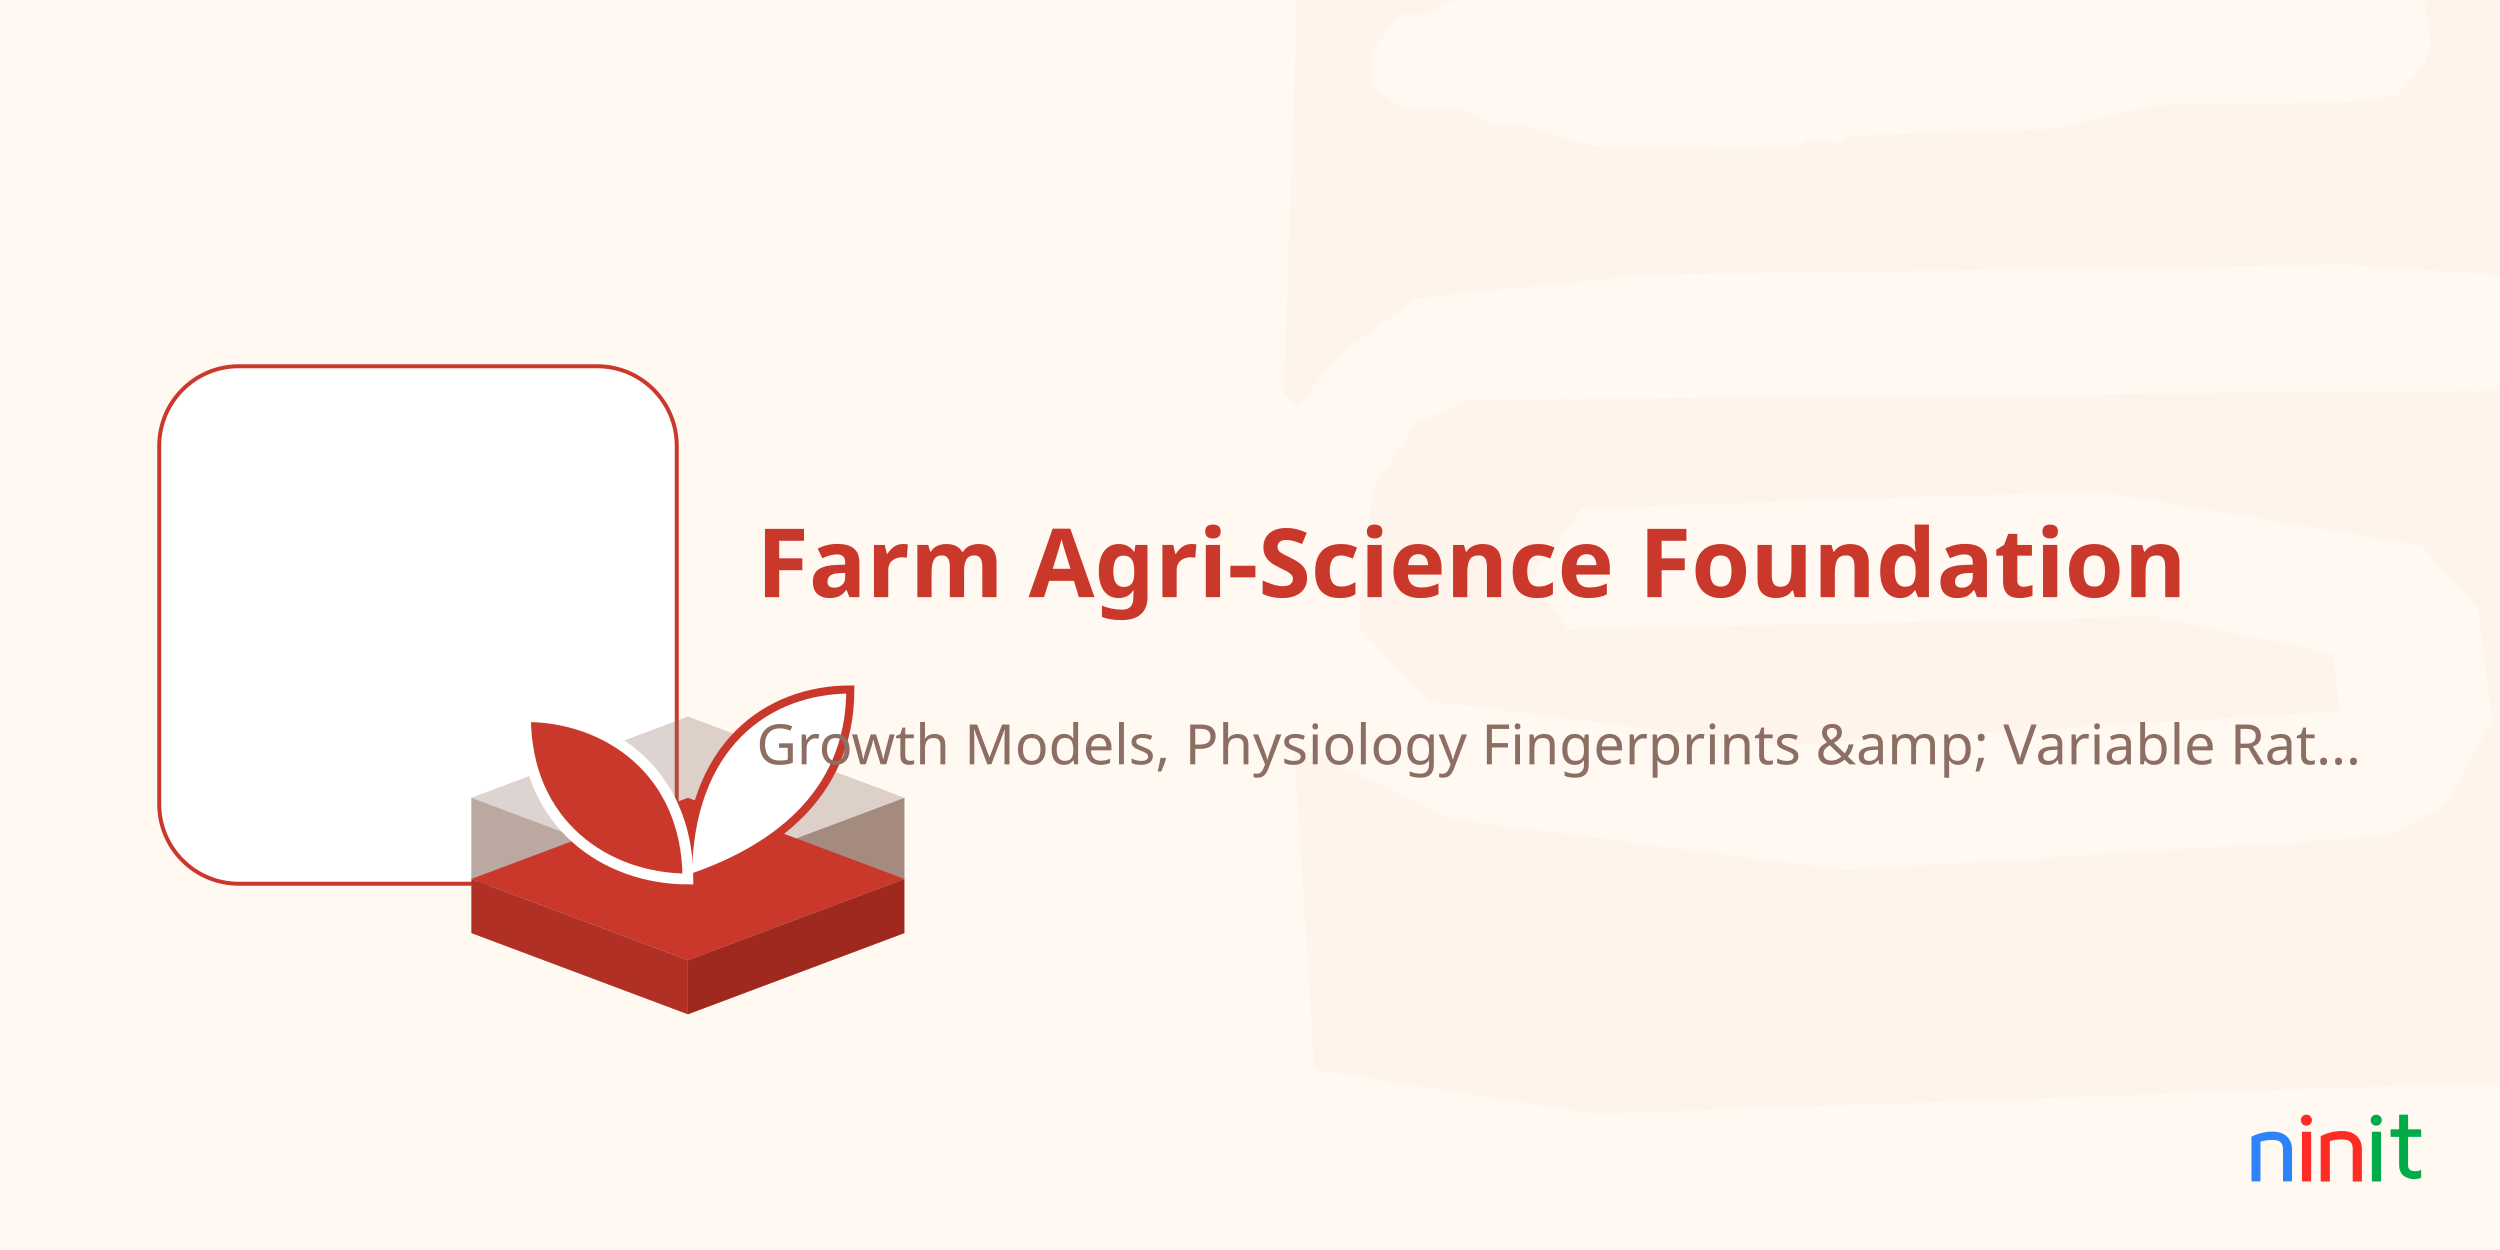
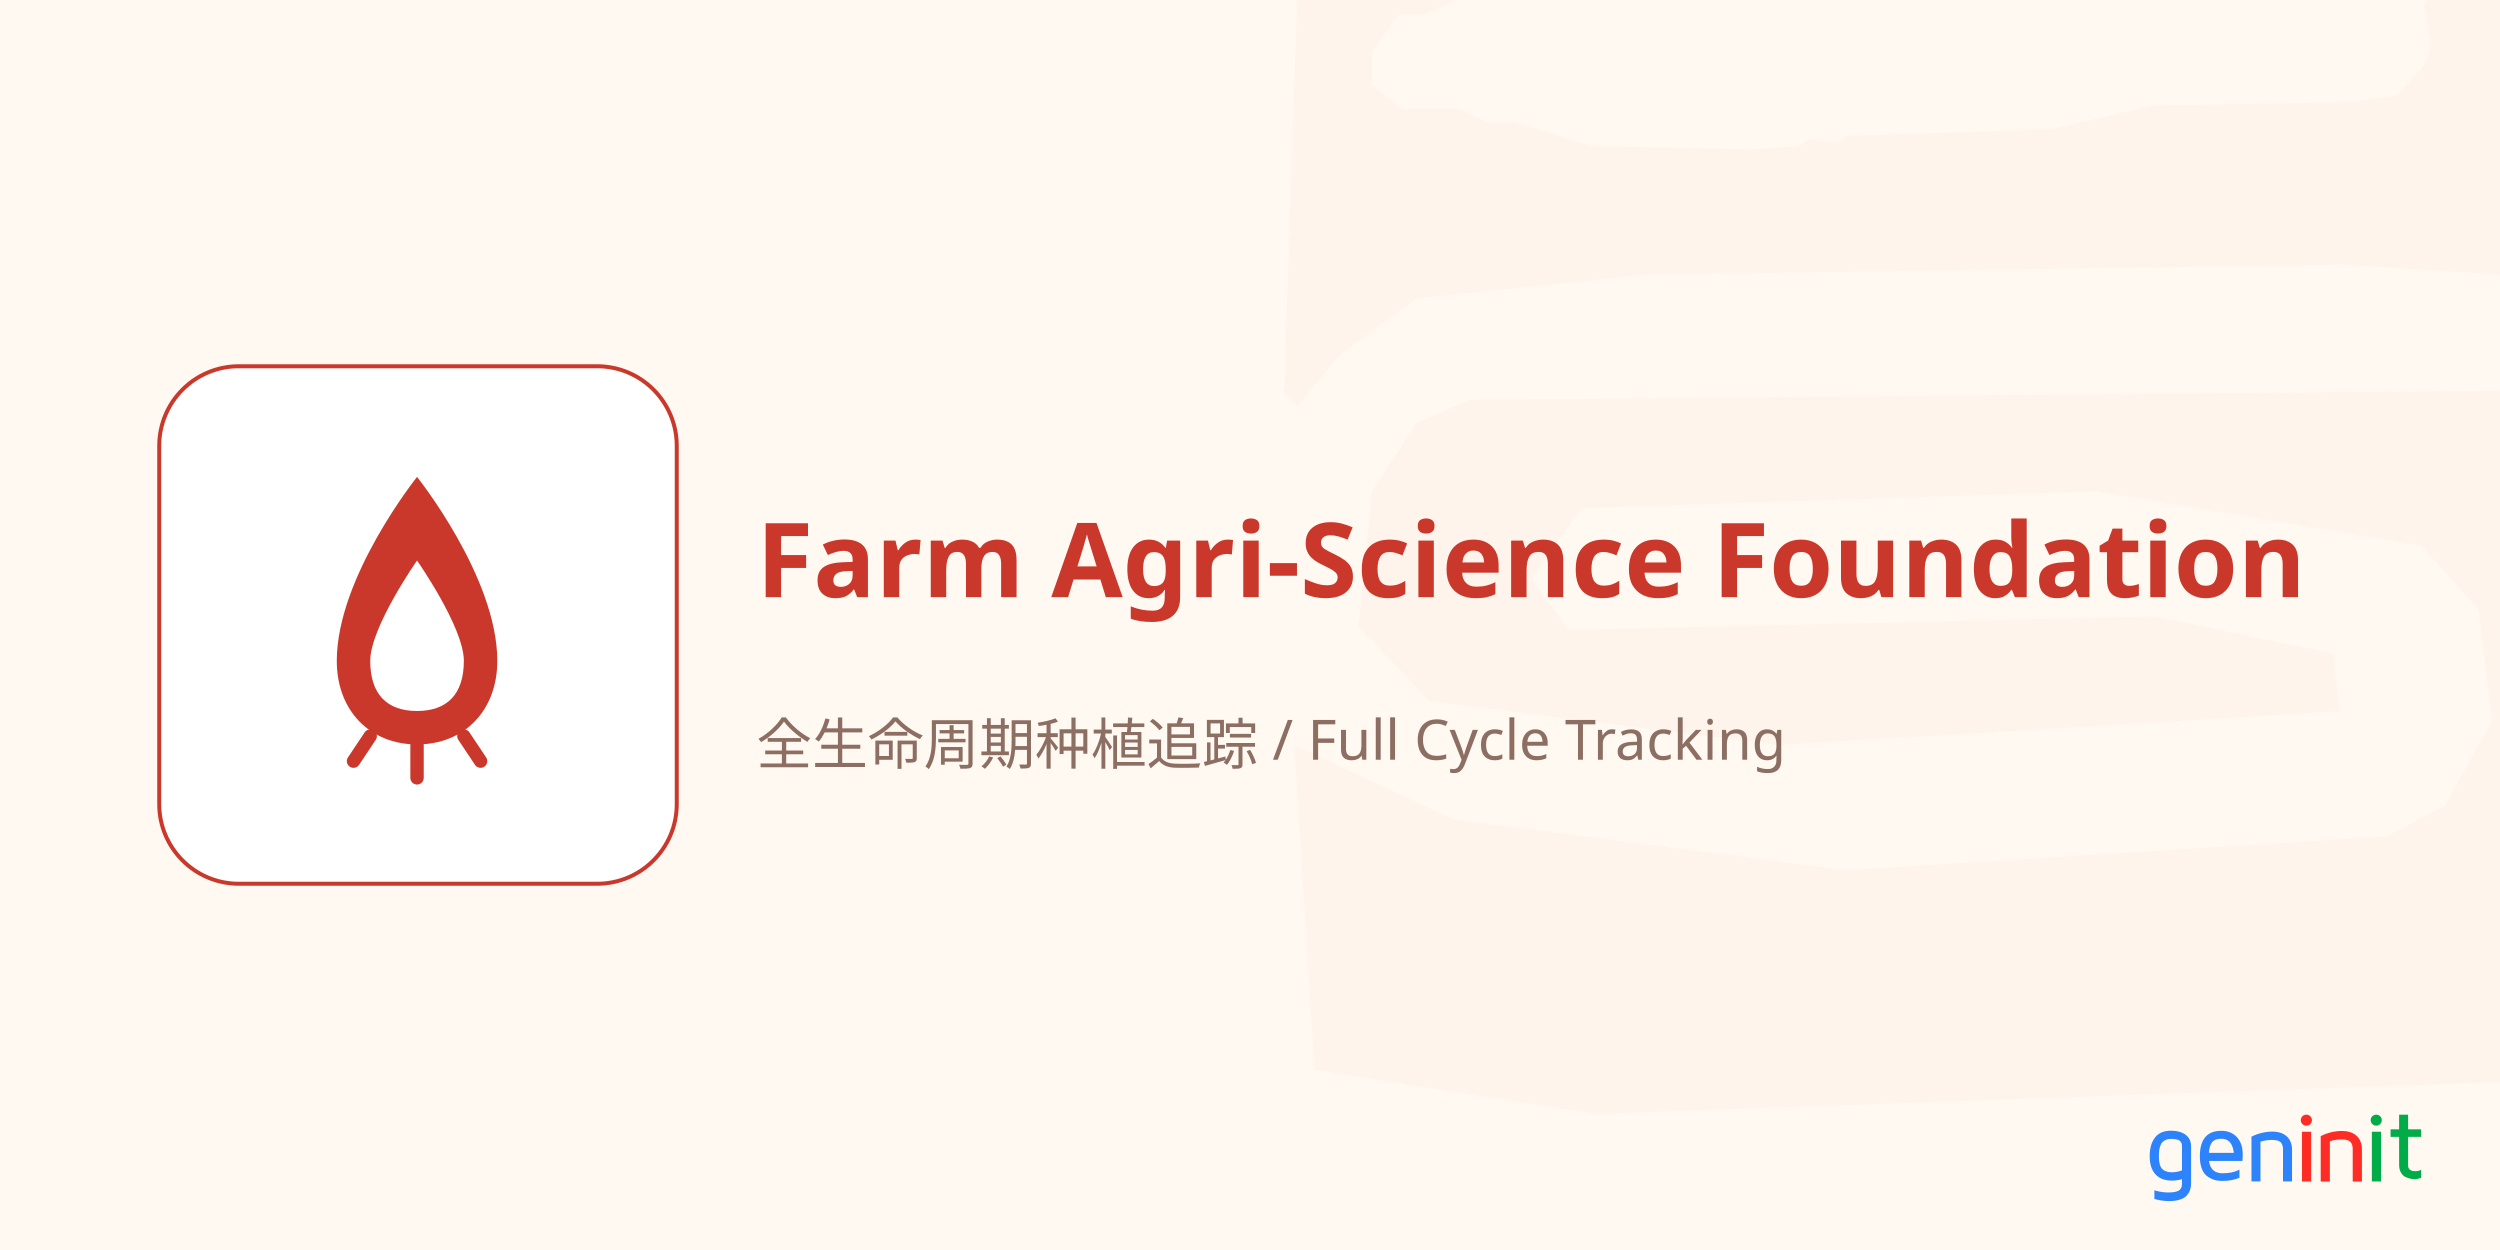
<svg xmlns="http://www.w3.org/2000/svg" width="628" height="314" viewBox="0 0 628 314">
  <rect width="628" height="314" fill="#FFF9F2" />
  <g transform="translate(320, -50) scale(0.85)" opacity="0.03">
    <path fill-rule="evenodd" fill="#C9382B" d="M 395,174 58,177 42,184 29,204 25,244 46,266 149,279 315,269 313,252 260,241 87,245 76,230 91,209 243,204 339,220 356,239 360,272 346,297 329,306 169,316 53,301 6,279 12,375 95,388 379,378 391,368 Z M 386,15 375,7 354,3 299,3 298,0 277,0 264,4 127,3 29,8 19,16 13,27 7,55 3,175 7,179 19,164 42,147 110,140 316,137 362,140 392,147 393,61 Z M 342,57 340,60 342,72 340,78 332,87 319,89 260,90 230,97 169,99 167,101 158,100 155,102 141,103 94,102 71,95 63,95 55,91 38,91 29,84 29,74 37,63 45,63 55,58 63,58 82,52 95,53 134,49 197,50 228,47 261,47 311,51 326,50 Z" />
  </g>
  <rect x="40" y="92" width="130" height="130" rx="20" fill="white" stroke="#C9382B" stroke-width="1" />
-   <g transform="translate(64, 112) scale(0.85)">
-     <g transform="translate(48, 56) scale(1.6)">
-       <path d="M50,15 L90,30 L50,45 L10,30 Z" fill="#8D6E63" opacity="0.3" />
-       <path d="M50,45 L90,30 L90,45 L50,60 Z" fill="#8D6E63" opacity="0.8" />
-       <path d="M10,30 L50,45 L50,60 L10,45 Z" fill="#8D6E63" opacity="0.6" />
-       <path d="M50,30 L90,45 L50,60 L10,45 Z" fill="#C9382B" />
-       <path d="M50,60 L90,45 L90,55 L50,70 Z" fill="#a0291f" />
-       <path d="M10,45 L50,60 L50,70 L10,55 Z" fill="#b03025" />
-       <path d="M50,45 C50,20 65,10 80,10 C80,30 65,40 50,45 Z" fill="white" stroke="#C9382B" stroke-width="1.5" />
-       <path d="M50,45 C50,25 35,15 20,15 C20,35 35,45 50,45 Z" fill="#C9382B" stroke="white" stroke-width="2" />
-     </g>
+   <g transform="translate(51, 103) scale(0.42)">
+     <path d="M128,40 C128,40 80,100 80,150 C80,180 100,200 128,200 C156,200 176,180 176,150 C176,100 128,40 128,40 Z M128,180 C110,180 100,170 100,150 C100,130 128,90 128,90 C128,90 156,130 156,150 C156,170 146,180 128,180 Z" fill="#C9382B" />
+     <path d="M128,200 L128,220 M100,195 L90,210 M156,195 L166,210" stroke="#C9382B" stroke-width="8" stroke-linecap="round" />
  </g>
  <g transform="translate(190, 150)">
-     <text x="0" y="0" fill="#C9382B" font-family="'PingFang SC', 'Microsoft YaHei', 'SimHei', 'Source Han Sans CN', sans-serif" font-size="24" font-weight="bold">Farm Agri-Science Foundation</text>
-     <text x="0" y="42" fill="#8D6E63" font-family="'PingFang SC', 'Microsoft YaHei', 'SimHei', 'Source Han Sans CN', sans-serif" font-size="14">Growth Models, Physiology Fingerprints &amp;amp; Variable Rat...</text>
+     <text x="0" y="0" fill="#C9382B" font-family="'PingFang SC', 'Microsoft YaHei', 'SimHei', sans-serif" font-size="26" font-weight="bold">Farm Agri-Science Foundation</text>
+     <text x="0" y="42" fill="#8D6E63" font-family="'PingFang SC', 'Microsoft YaHei', 'SimHei', sans-serif" font-size="14">全生命周期种植追踪 / Full Cycle Tracking</text>
  </g>
  <g transform="translate(540, 280) scale(0.1)">
    <path d="M605.1,55.8 L605.1,36.8 L626.6,36.8 L626.6,0 L649.1,0 L649.1,36.8 L681.9,36.8 L681.9,55.8 L649.1,55.8 L649.1,127.5 C649.1,137.2 655.2,142 667.4,142 C667.4,142 667.5,142 667.6,142 C673.2,142 678,140.8 681.9,138.4 L681.9,158.6 C676.3,160.9 670.7,162 665.1,162 C664.9,162 664.7,162 664.5,162 C661.5,162 658.3,161.6 654.9,160.9 C651.6,160.2 647.5,158.8 642.8,156.6 C638.1,154.5 634.2,150.8 631.2,145.5 C628.1,140.3 626.6,133.7 626.6,125.9 L626.6,55.8 L605.1,55.8 Z" fill="#00AC47" />
    <path d="M555.1,13.9 C555.1,6.2 561.3,0 569,0 L569.3,0 C576.9,0 583.1,6.2 583.1,13.9 C583.1,21.5 576.9,27.7 569.3,27.7 L569,27.7 C561.3,27.7 555.1,21.5 555.1,13.9 Z M558.1,167.8 L558.1,43 L581.1,43 L581.1,167.8 L558.1,167.8 Z" fill="#00AC47" />
    <path d="M429.6,168 L429.6,53.9 C446.9,45.3 464.7,41 482.8,41 C498.5,41 510.8,45.1 519.8,53.3 C528.7,61.5 533.1,72.9 533.1,87.5 L533.1,168 L510,168 L510,85.9 C510,78.6 508.2,72.8 504.4,68.6 C500.7,64.4 493.2,62.2 481.8,62.2 C471.7,62.2 461.9,63.7 452.6,66.8 L452.6,168 L429.6,168 Z" fill="#FE2C25" />
    <path d="M379.6,13.9 C379.6,6.2 385.8,0 393.5,0 L393.7,0 C401.4,0 407.6,6.2 407.6,13.9 C407.6,21.5 401.4,27.7 393.7,27.7 L393.5,27.7 C385.8,27.7 379.6,21.5 379.6,13.9 Z M382.6,167.8 L382.6,43 L405.6,43 L405.6,167.8 L382.6,167.8 Z" fill="#FE2C25" />
    <path d="M255.7,167.6 L255.7,55.3 C272.8,46.8 290.2,42.6 308.1,42.6 C323.6,42.6 335.7,46.6 344.4,54.7 C353.2,62.8 357.6,74 357.6,88.4 L357.6,167.6 L334.9,167.6 L334.9,86.8 C334.9,79.6 333.1,73.9 329.4,69.7 C325.7,65.6 318.3,63.5 307.1,63.5 C297.1,63.5 287.5,65 278.3,67.9 L278.3,167.6 L255.7,167.6 Z" fill="#2C83FC" />
+     <path d="M126,104.9 C126,62 144,40.6 179.8,40.6 C179.9,40.6 180,40.6 180,40.6 C196.3,40.6 209.3,45.9 219.1,56.5 C228.8,67.2 233.7,81.5 233.7,99.3 C233.7,105.2 233.5,110.9 233,116.3 L149,116.3 C151.7,136.9 163.2,147.3 183.4,147.3 C199.8,147.3 213.9,144.3 225.5,138.2 L225.5,158.5 C212.9,163.8 198.7,166.5 182.9,166.5 C182.7,166.5 182.4,166.5 182.2,166.5 C175,166.5 168.4,165.6 162.4,163.8 C156.4,162 150.4,159 144.7,154.9 C138.9,150.8 134.4,144.4 131,135.9 C127.7,127.3 126,117 126,104.9 Z M148.7,96 L211.3,96 C211,91.9 210.3,88.1 209.2,84.4 C208.1,80.7 206.5,76.9 204.3,73.1 C202.1,69.3 199,66.3 194.8,64 C190.7,61.7 185.8,60.6 180,60.6 C169.8,60.6 162.3,63.2 157.4,68.5 C152.6,73.8 149.7,83 148.7,96 Z" fill="#2C83FC" />
+     <path d="M0,104.3 C0,84.9 4.4,69.3 13.2,57.7 C22,46.1 35.5,40.3 53.7,40.3 C68.9,40.3 81.1,43.7 90.3,50.6 C99.5,57.5 104,67.3 104,79.9 L104,173.2 C104,178.7 103.2,183.9 101.6,188.6 C100,193.4 97.4,198 93.6,202.5 C89.8,207.1 84.2,210.6 76.6,213.2 C69,215.8 59.8,217.1 48.9,217.1 C36.4,217.1 24,215.3 11.8,211.8 L11.8,190 C23.6,193.7 35.4,195.5 47,195.5 C55,195.5 61.5,194.8 66.6,193.3 C71.6,191.9 75.1,189.9 77,187.2 C78.9,184.6 80.1,182.3 80.5,180.5 C80.9,178.6 81.1,176.2 81.1,173.2 L81.1,162.1 C72.6,164.5 64.2,165.7 55.8,165.7 C37.9,165.7 24.1,160.4 14.5,149.9 C4.8,139.3 0,124.1 0,104.3 Z M23.1,104.3 C23.1,120.6 26,131.4 31.8,136.8 C37.6,142.2 45.6,144.8 55.8,144.8 C64.8,144.8 73.2,143.2 81.1,140 L81.1,78.5 C81.1,76.6 80.9,75 80.6,73.7 C80.3,72.4 79.4,70.5 77.8,68.2 C76.3,65.8 73.5,64 69.4,62.8 C65.3,61.5 60.1,60.9 53.7,60.9 C49.6,60.9 45.9,61.4 42.8,62.4 C39.7,63.4 36.5,65.3 33.2,68 C30,70.8 27.5,75.2 25.7,81.3 C23.9,87.4 23.1,95.1 23.1,104.3 Z" fill="#2C83FC" />
  </g>
</svg>
